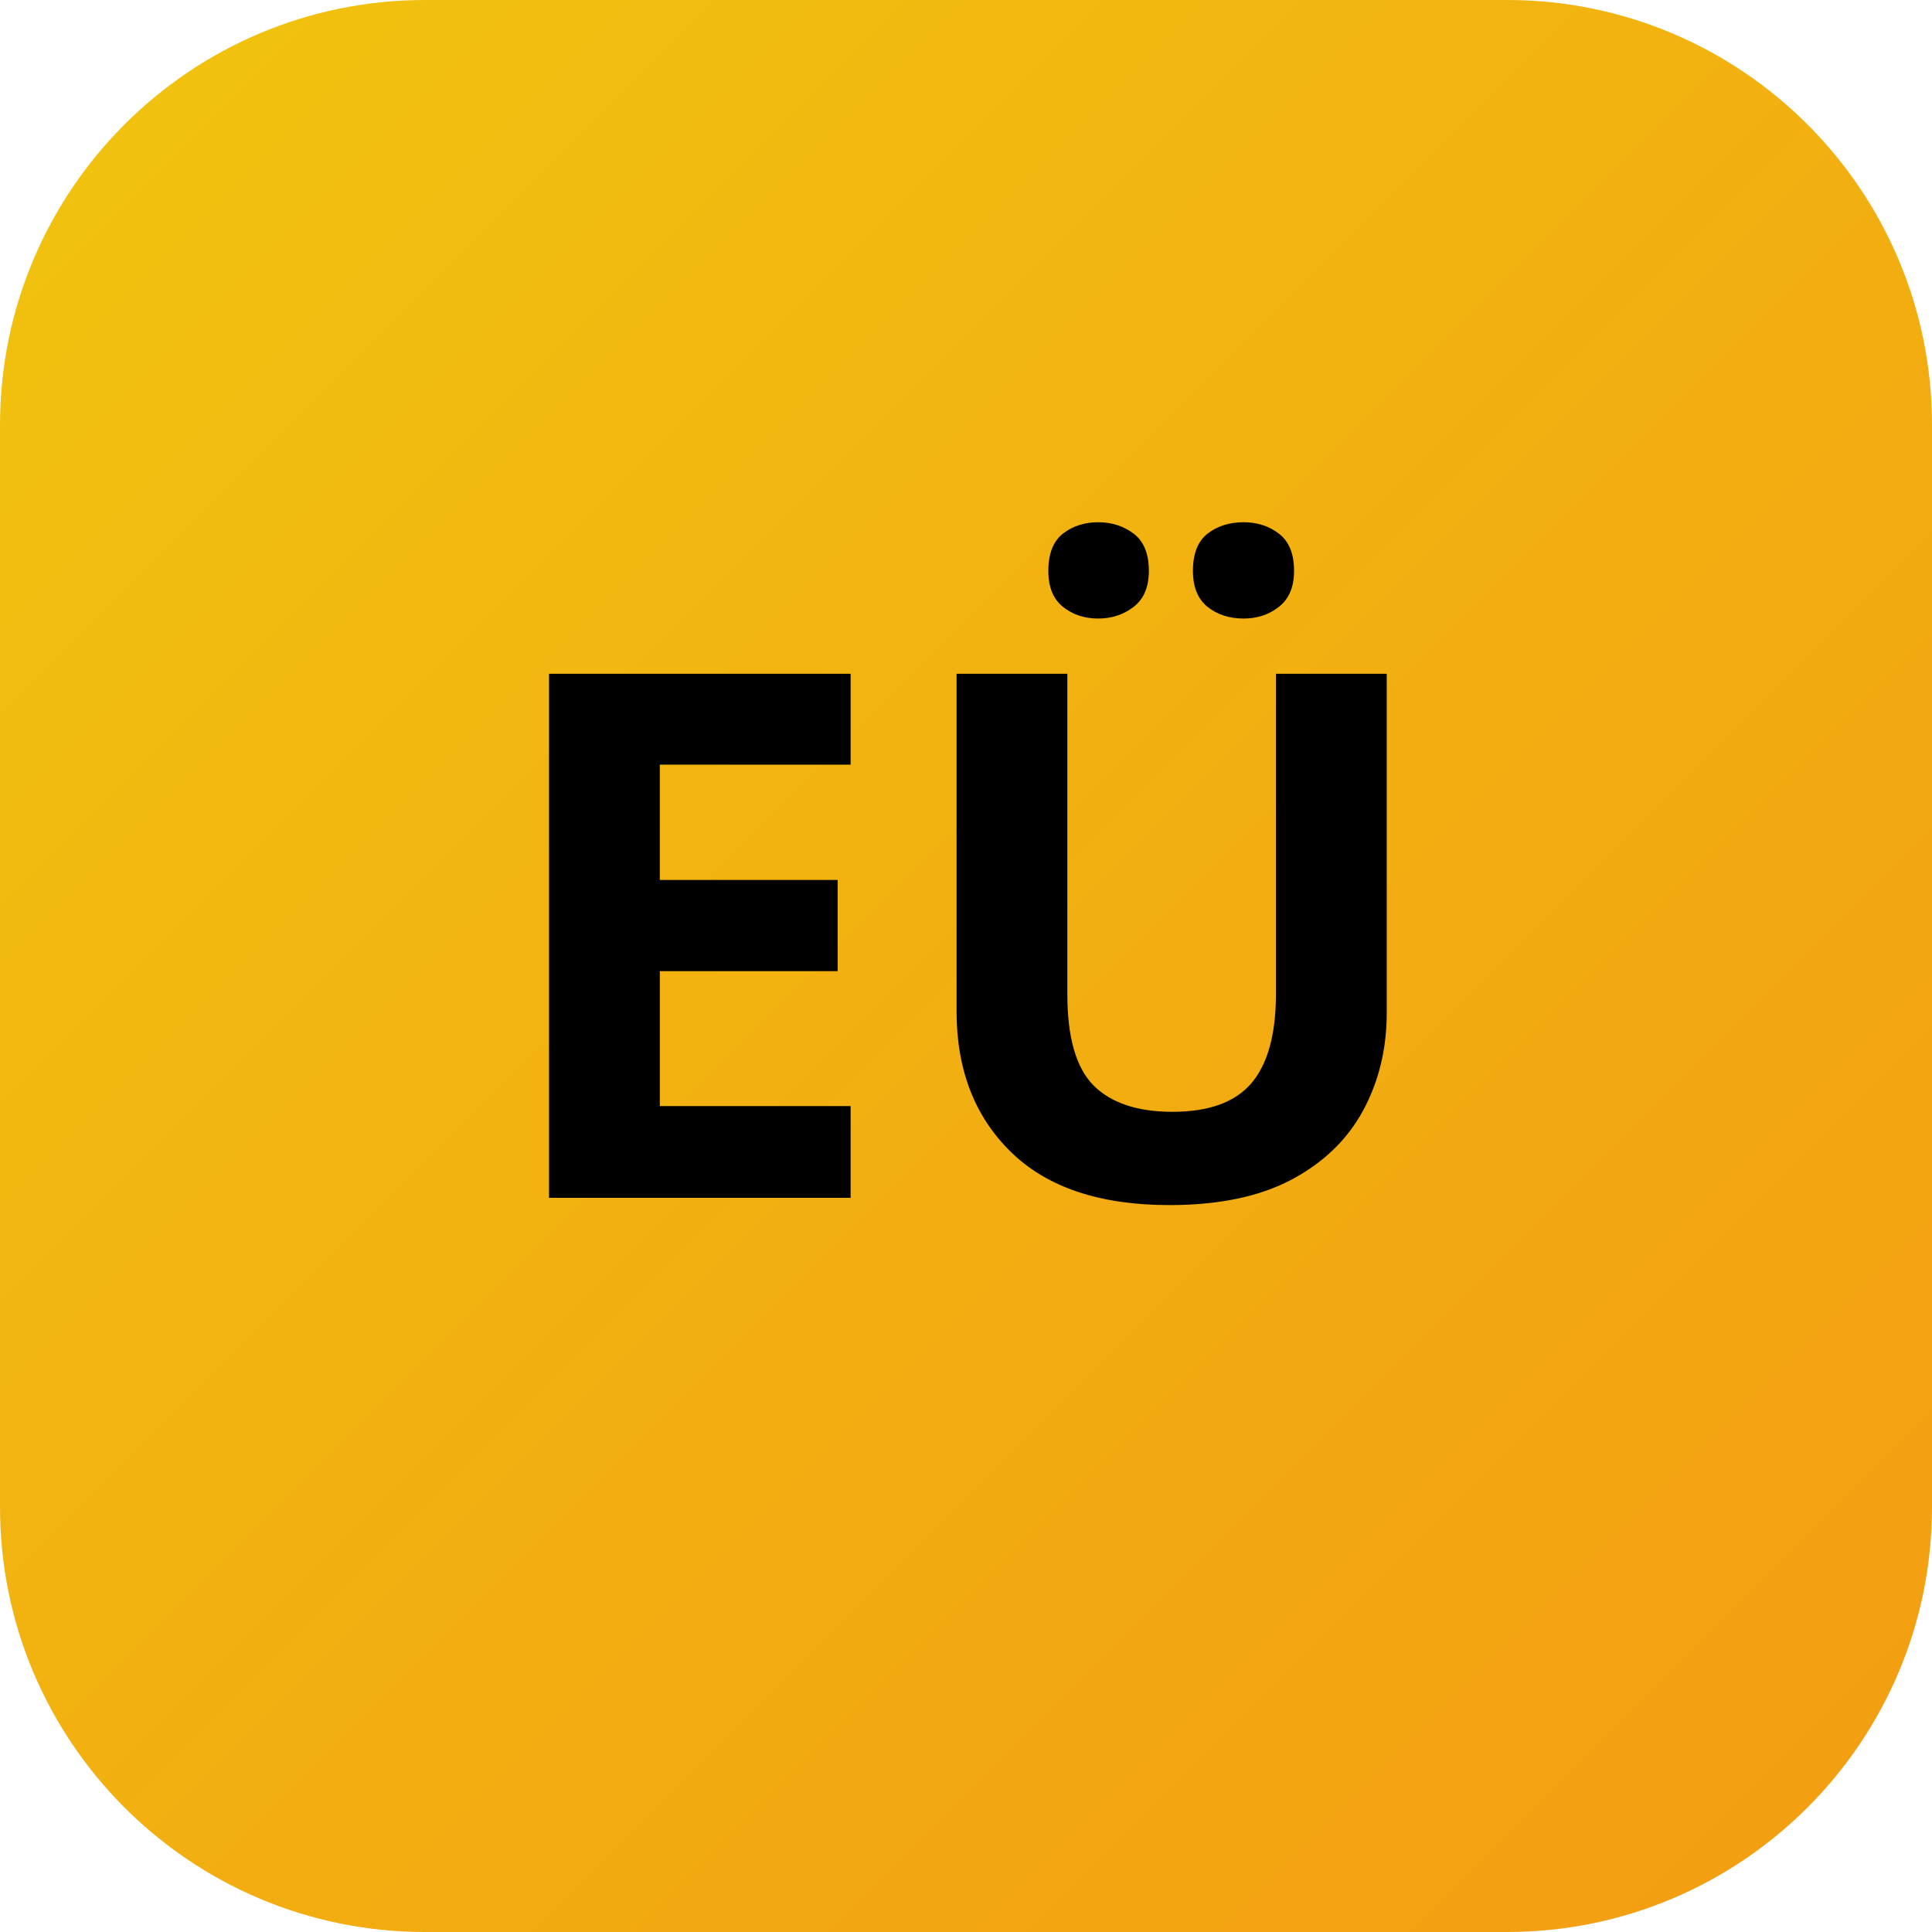
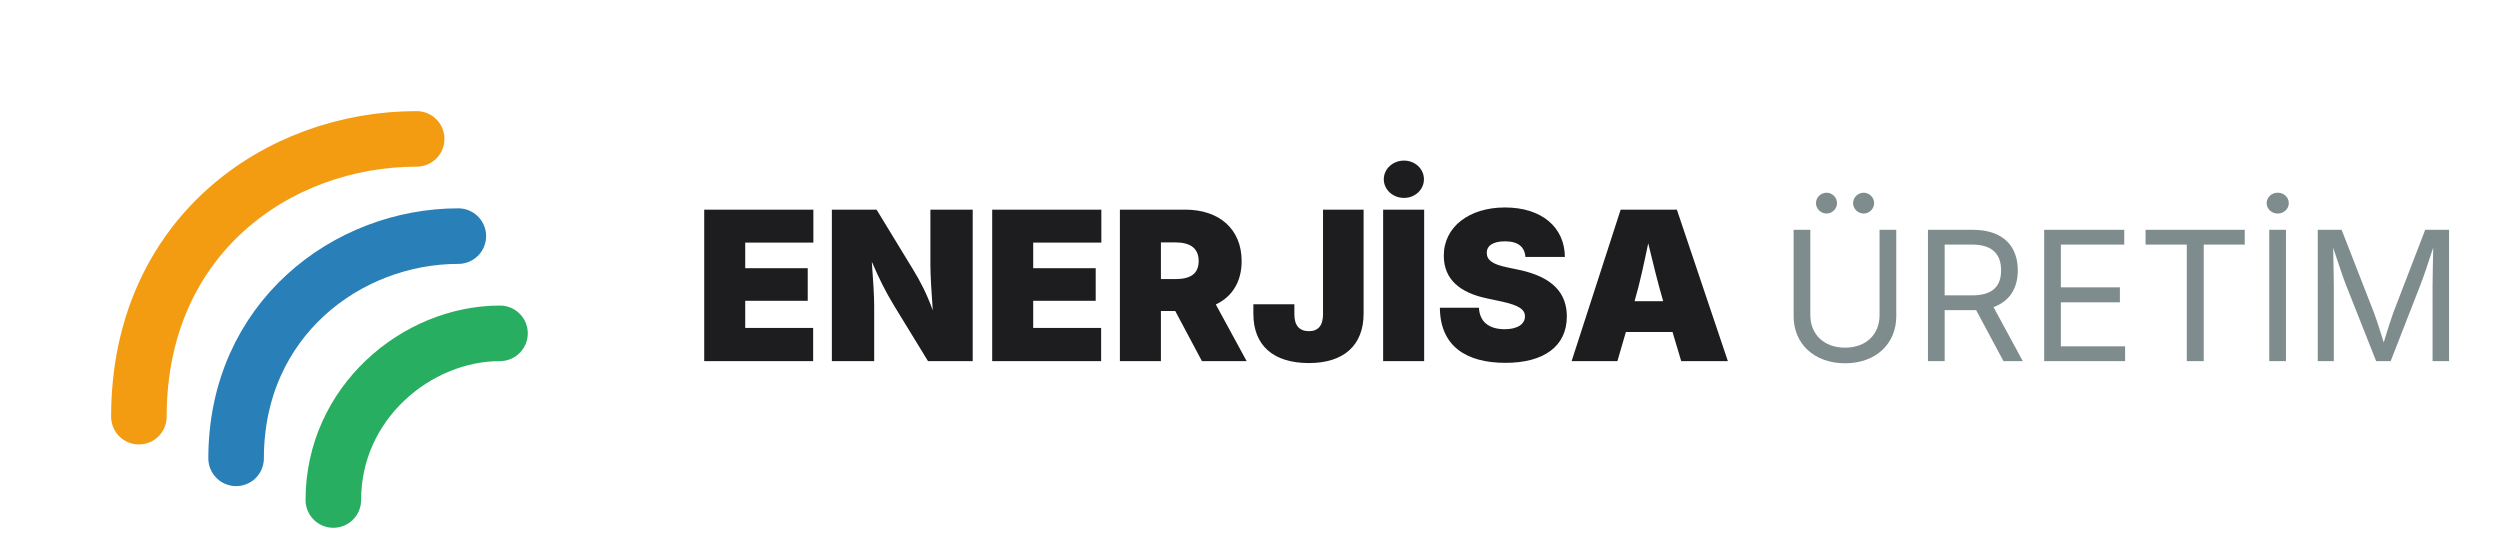
- <svg xmlns="http://www.w3.org/2000/svg" viewBox="0 0 100 100">
-   <defs>
-     <linearGradient id="g-eu" x1="0%" y1="0%" x2="100%" y2="100%">
-       <stop offset="0%" stop-color="#f1c40f" />
-       <stop offset="100%" stop-color="#f39c12" />
-     </linearGradient>
-   </defs>
-   <rect width="100" height="100" rx="22" fill="url(#g-eu)" />
-   <text x="50" y="62" font-family="sans-serif" font-size="38" font-weight="bold" fill="black" text-anchor="middle">EÜ</text>
+ <svg xmlns="http://www.w3.org/2000/svg" viewBox="0 0 180 40">
+   <g transform="translate(5, 5)">
+     <path d="M 5,25 C 5,12 15,5 25,5" stroke="#f39c12" stroke-width="4" stroke-linecap="round" fill="none" />
+     <path d="M 12,28 C 12,18 20,12 28,12" stroke="#2980b9" stroke-width="4" stroke-linecap="round" fill="none" />
+     <path d="M 19,31 C 19,24 25,19 31,19" stroke="#27ae60" stroke-width="4" stroke-linecap="round" fill="none" />
+   </g>
+   <text x="50" y="26" font-family="'Inter', sans-serif" font-weight="900" font-size="15" fill="#1d1d1f">ENERJİSA</text>
+   <text x="128" y="26" font-family="'Inter', sans-serif" font-weight="400" font-size="13" fill="#7f8c8d">ÜRETİM</text>
</svg>
